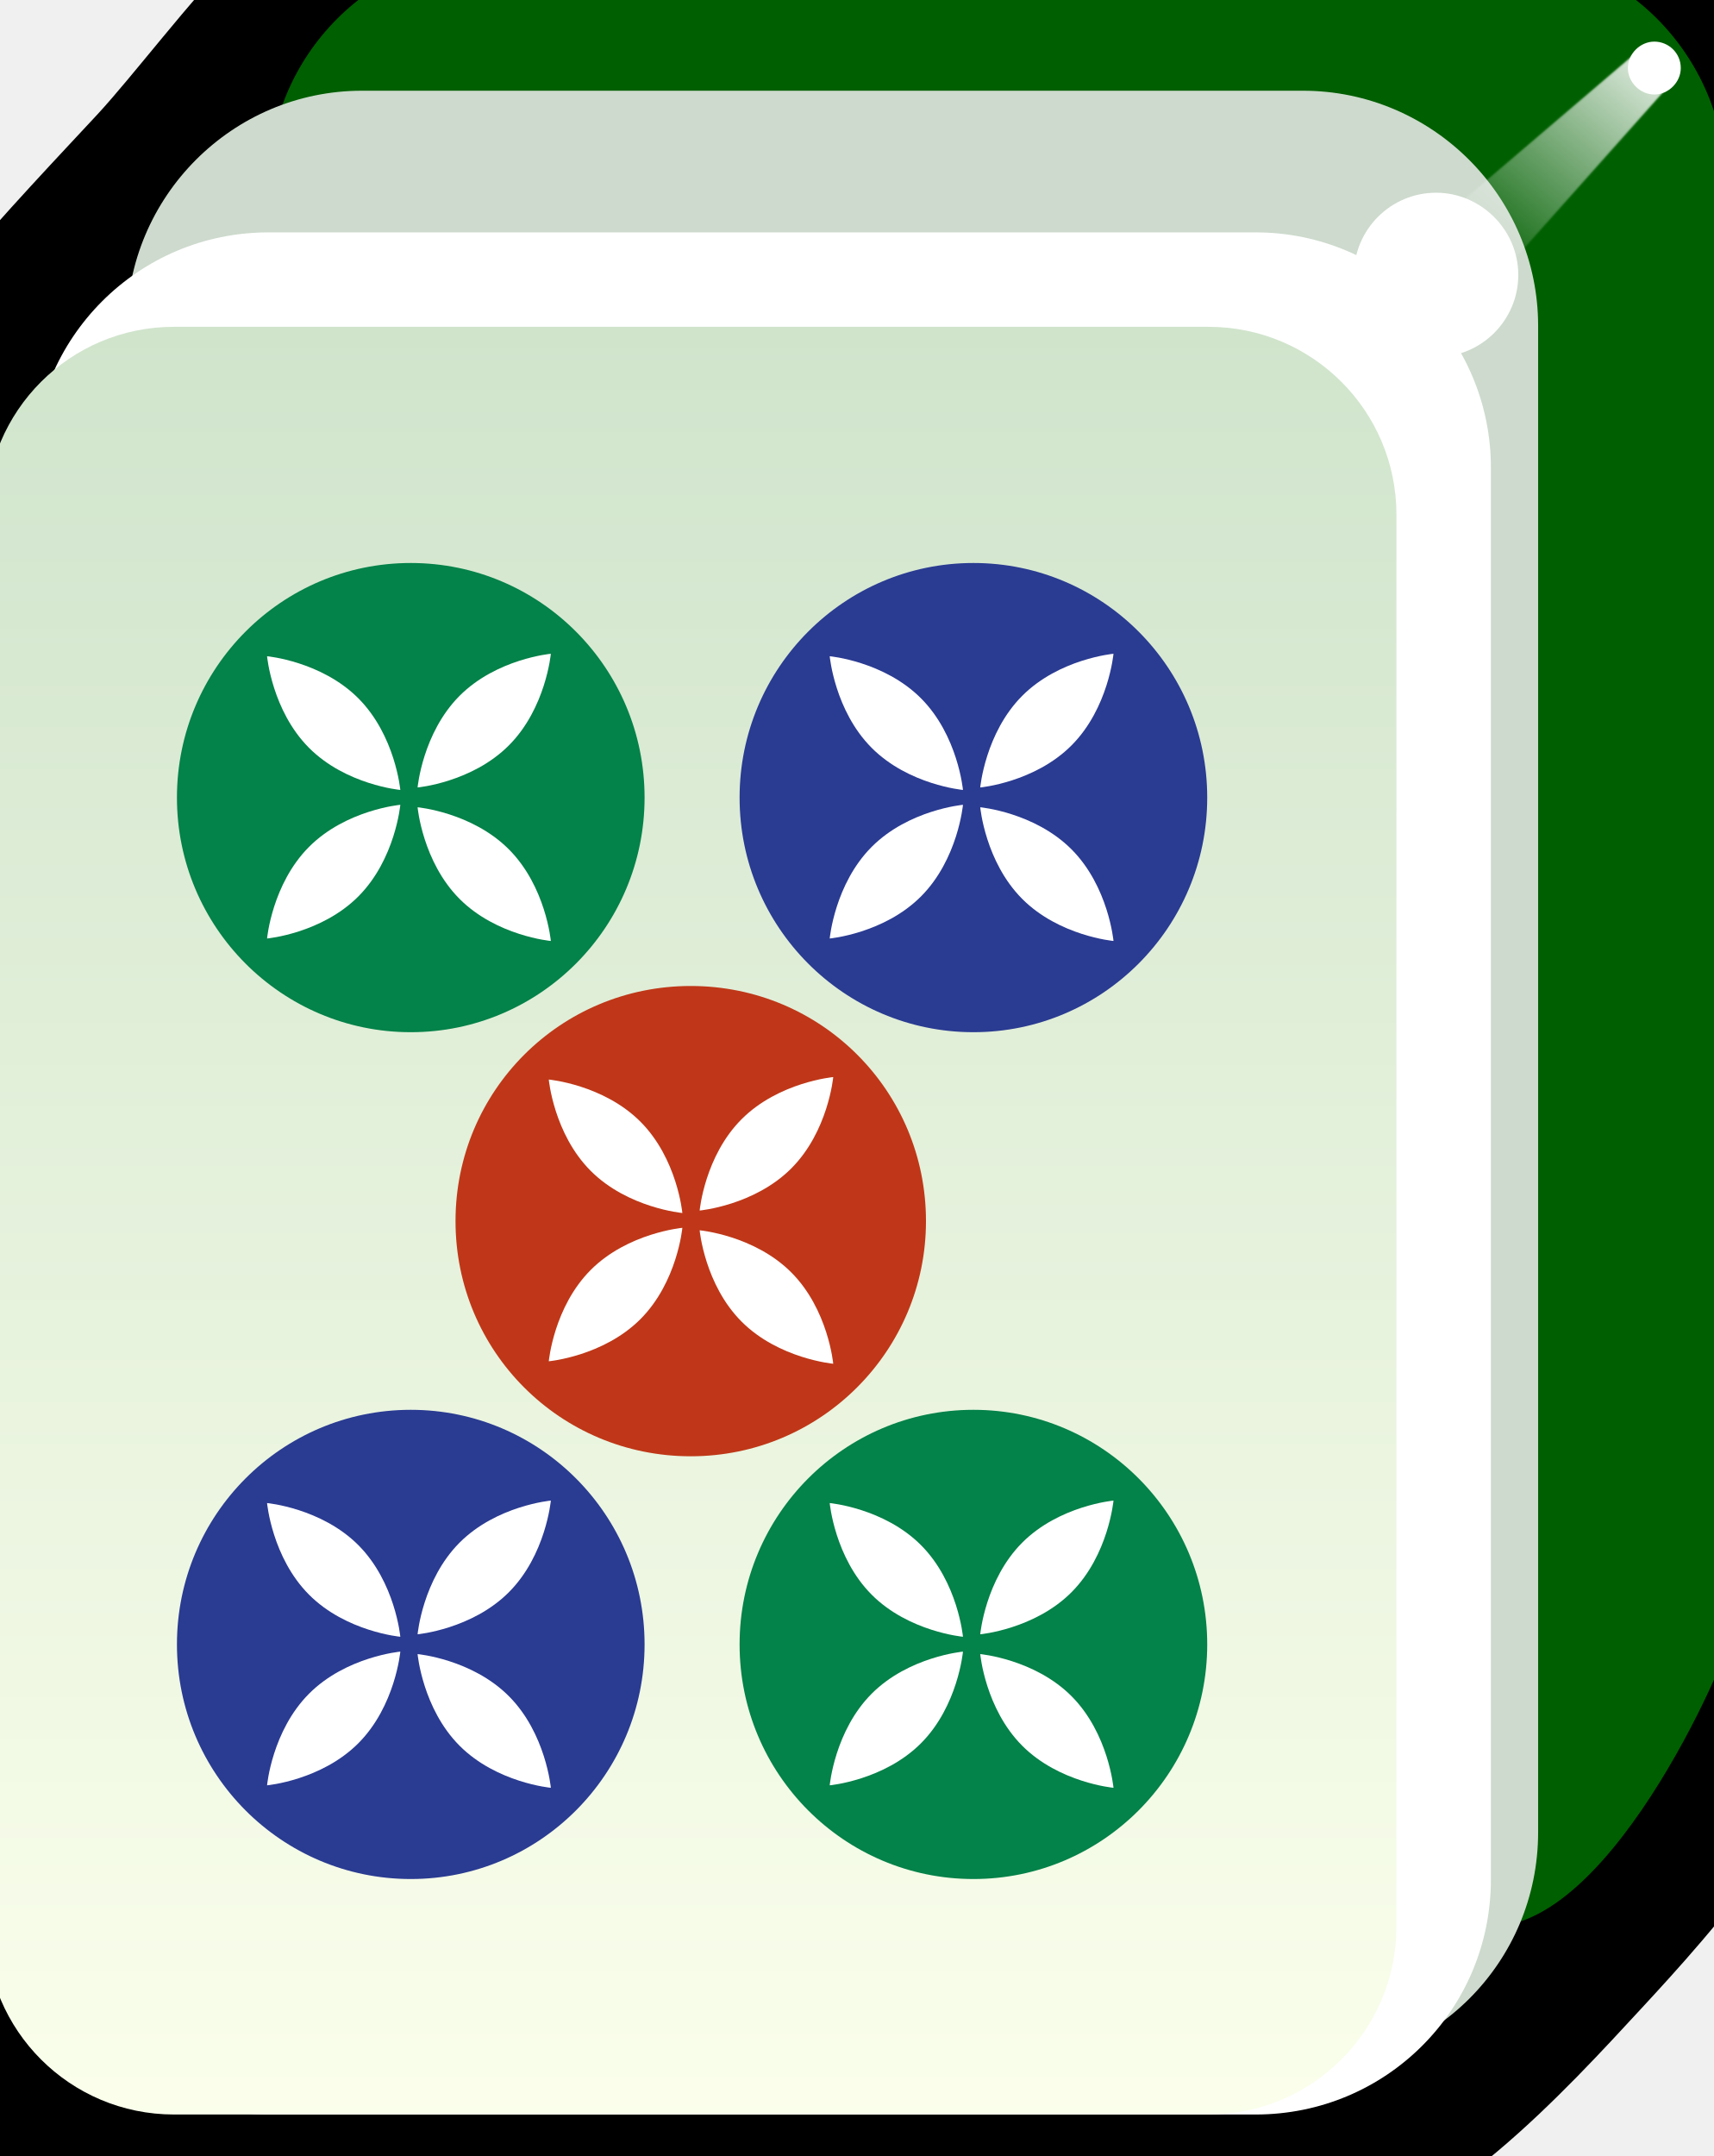
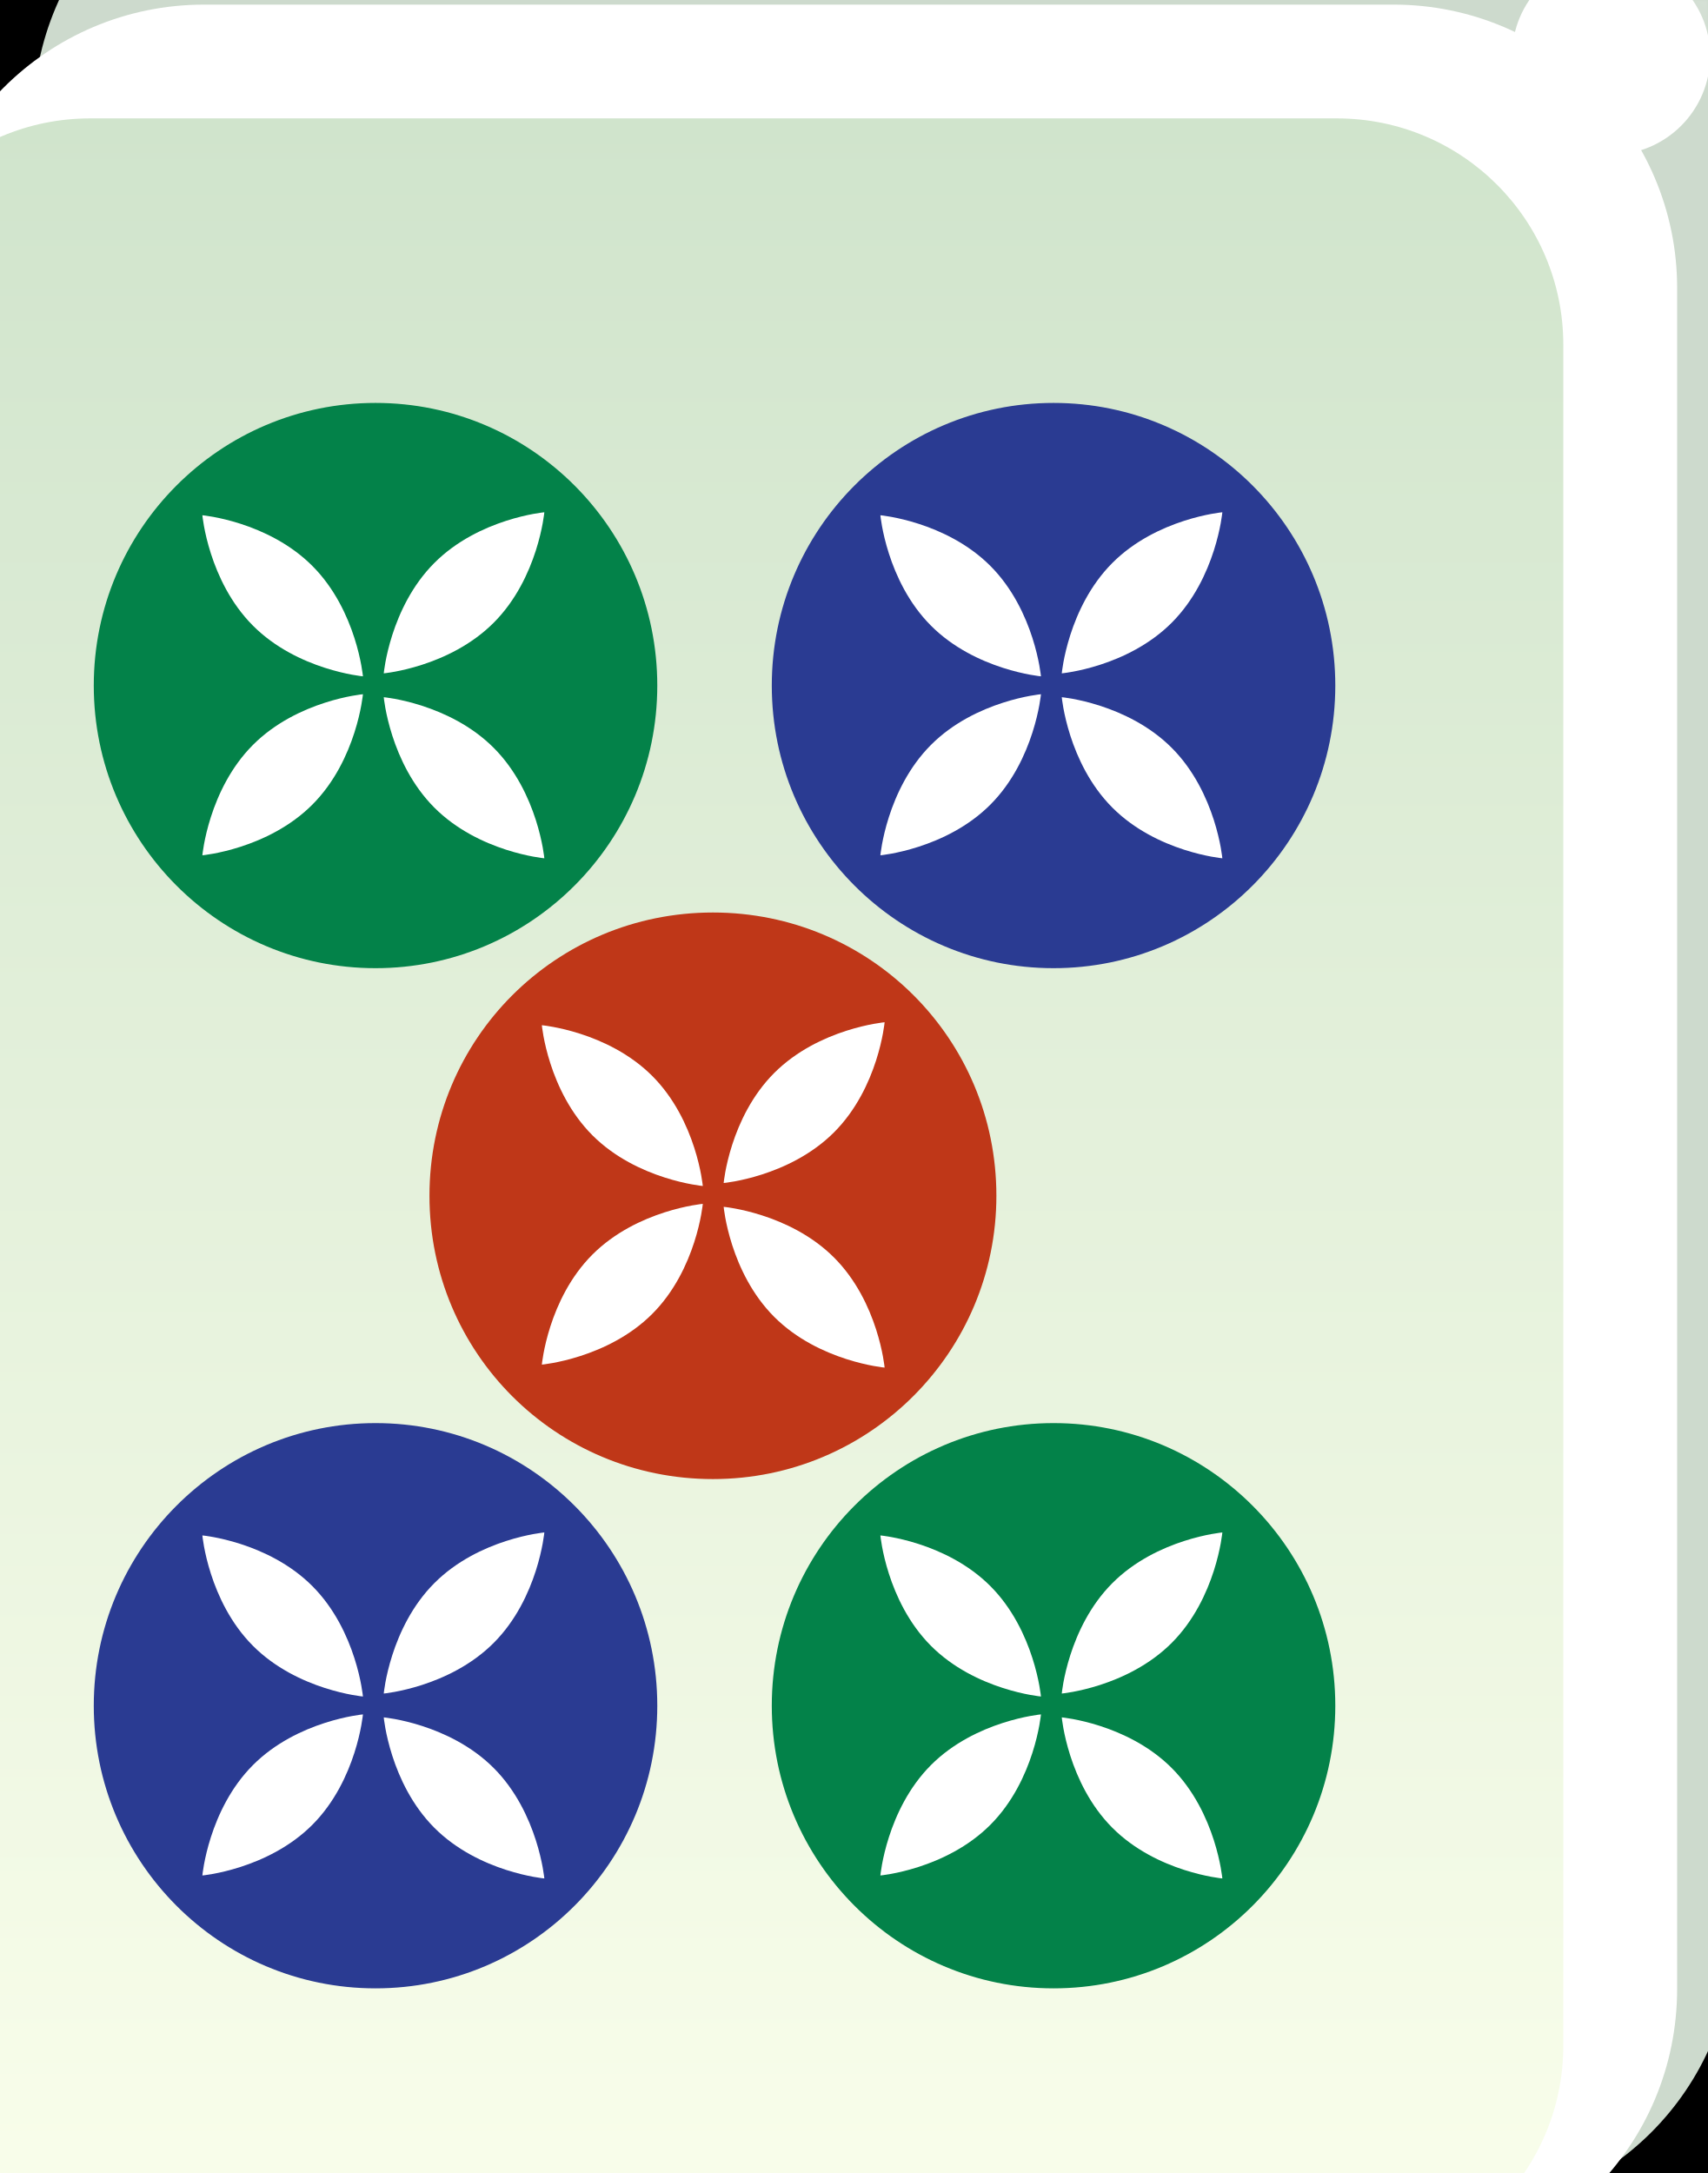
- <svg xmlns="http://www.w3.org/2000/svg" viewBox="-177.2 311.9 181.5 228.3">
+ <svg xmlns="http://www.w3.org/2000/svg" viewBox="-166.7 336.1 150.1 191.0">
  <style type="text/css">
	.st0{enable-background:new    ;}
	.st1{fill:#005F00;}
	.st2{fill:#CDDACD;}
	.st3{fill:#FFFFFF;}
	.st4{fill:url(#rect3008_1_);}
	.st5{filter:url(#filter3970-5);}
	.st6{fill:url(#SVGID_1_);}
	.st7{fill:#2A3B92;}
	.st8{fill:#038249;}
	.st9{fill:#BF3718;}
</style>
  <switch>
    <g>
      <filter width="1.217" height="1.215" color-interpolation-filters="sRGB" id="filter3970-5" x="-0.109" y="-0.108">
        <feGaussianBlur stdDeviation="0.128" id="feGaussianBlur3972-8" />
      </filter>
      <g id="g4146" transform="translate(39.76832,209.7179)">
		</g>
      <g id="g4630" transform="matrix(1.000594,0,0,1,-1.375807,203.4062)" class="st0">
        <g id="g3062">
          <path id="rect4031" d="M-131.2,90.5l46.1,0.2l68.4-0.2c22.9-0.1,36.1,15.9,36.1,40.4v154.6c0,12.3-14,27.7-21.4,35.7      s-22.1,24.3-33.6,24.3h-113c-22.9,0-41.3-5.6-41.3-30.2l-0.3-162.3c0-6.4,17.3-24.3,24.8-32.4C-158,112.6-142.7,90.4-131.2,90.5      L-131.2,90.5z" />
          <path id="rect3767" class="st1" d="M-122.4,103.2h104.5c13.8,0,24.8,11.1,24.9,24.9l0.9,152.4c0,2-12.6,32-25.8,32h-104.5      c-13.8,0-24.9-11.1-24.9-24.9V128.1C-147.3,114.3-136.2,103.2-122.4,103.2L-122.4,103.2z" />
          <path id="rect3861" class="st2" d="M-137.4,118.1h99.6c13.7,0,24.9,11.2,24.9,24.9v159.5c0,13.8-11.1,24.9-24.9,24.9h-99.6      c-13.7,0-24.9-11.2-24.9-24.9V143.1C-162.3,129.3-151.1,118.1-137.4,118.1z" />
          <path id="rect3765" class="st3" d="M-147.3,133.1h104.5c13.7,0,24.9,11.2,24.9,24.9v149.5c0,13.8-11.1,24.9-24.9,24.9h-104.5      c-13.7,0-24.9-11.2-24.9-24.9V158C-172.2,144.3-161.1,133.1-147.3,133.1z" />
          <linearGradient id="rect3008_1_" gradientUnits="userSpaceOnUse" x1="-324.883" y1="569.587" x2="-324.883" y2="531.068" gradientTransform="matrix(4.9807 0 0 -4.9841 1515.62 2981.961)">
            <stop offset="0" style="stop-color:#D0E4CC" />
            <stop offset="1" style="stop-color:#FBFFEC" />
          </linearGradient>
          <path id="rect3008" class="st4" d="M-157.3,143.1h109.5c11,0,19.9,8.9,19.9,19.9v149.5c0,11-8.9,19.9-19.9,19.9h-109.5      c-11,0-19.9-8.9-19.9-19.9V163C-177.2,152-168.3,143.1-157.3,143.1z" />
          <path id="path3932" class="st3" d="M2.2,115.7c0,1.5-1.3,2.8-2.8,2.8s-2.8-1.3-2.8-2.8s1.3-2.8,2.8-2.8S2.2,114.1,2.2,115.7z" />
          <g id="path3936" class="st5">
            <linearGradient id="SVGID_1_" gradientUnits="userSpaceOnUse" x1="-315.771" y1="590.47" x2="-318.887" y2="587.001" gradientTransform="matrix(7.1013 0 0 -6.6887 2243.616 4061.265)">
              <stop offset="0" style="stop-color:#FFFFFF" />
              <stop offset="1" style="stop-color:#FFFFFF;stop-opacity:0" />
            </linearGradient>
            <polygon class="st6" points="-2.8,114.3 -31.6,138.9 -23.4,144.9 1.8,116.6      " />
          </g>
          <path id="path3882" class="st3" d="M-15,137.6c0,4.8-3.9,8.7-8.7,8.7c-4.8,0-8.7-3.9-8.7-8.7c0,0,0,0,0,0c0-4.8,3.9-8.7,8.7-8.7      C-19,128.9-15,132.8-15,137.6C-15,137.6-15,137.6-15,137.6z" />
          <g id="g3661" transform="matrix(4.963271,0,0,4.981685,220.2854,-219.4464)" class="st0">
            <g id="g3889" transform="matrix(0.7442857,0,0,0.7442857,-33.4975,1.804561)">
              <path id="path4301" class="st7" d="M-27.6,108.8c0,3.7-3,6.7-6.7,6.7s-6.7-3-6.7-6.7s3-6.7,6.7-6.7S-27.6,105.1-27.6,108.8z" />
              <g id="g3847" transform="matrix(0.7071068,-0.7071068,0.7071068,0.7071068,-15.7195,21.11227)">
                <path id="path3849" class="st3" d="M-75.5,48.8c0,0-1.2,1-2.7,1c-1.5,0-2.7-1-2.7-1s1.2-1,2.7-1         C-76.7,47.8-75.5,48.8-75.5,48.8z" />
                <path id="path3851" class="st3" d="M-74.8,48.8c0,0,1.2-1,2.7-1c1.5,0,2.7,1,2.7,1s-1.2,1-2.7,1         C-73.6,49.8-74.8,48.8-74.8,48.8z" />
                <path id="path3853" class="st3" d="M-75.2,49.2c0,0,1,1.2,1,2.7s-1,2.7-1,2.7s-1-1.2-1-2.7S-75.2,49.2-75.2,49.2z" />
                <path id="path3855" class="st3" d="M-75.2,48.5c0,0-1-1.2-1-2.7s1-2.7,1-2.7s1,1.2,1,2.7S-75.2,48.5-75.2,48.5z" />
              </g>
            </g>
            <g id="g5324" transform="matrix(0.7442857,0,0,0.7442857,-45.4975,1.804561)">
              <path id="path5326" class="st8" d="M-27.6,108.8c0,3.7-3,6.7-6.7,6.7s-6.7-3-6.7-6.7s3-6.7,6.7-6.7S-27.6,105.1-27.6,108.8z" />
              <g id="g5328" transform="matrix(0.7071068,-0.7071068,0.7071068,0.7071068,-15.7195,21.11227)">
                <path id="path5330" class="st3" d="M-75.5,48.8c0,0-1.2,1-2.7,1c-1.5,0-2.7-1-2.7-1s1.2-1,2.7-1         C-76.7,47.8-75.5,48.8-75.5,48.8z" />
                <path id="path5332" class="st3" d="M-74.8,48.8c0,0,1.2-1,2.7-1c1.5,0,2.7,1,2.7,1s-1.2,1-2.7,1         C-73.6,49.8-74.8,48.8-74.8,48.8z" />
                <path id="path5334" class="st3" d="M-75.2,49.2c0,0,1,1.2,1,2.7s-1,2.7-1,2.7s-1-1.2-1-2.7S-75.2,49.2-75.2,49.2z" />
                <path id="path5336" class="st3" d="M-75.2,48.5c0,0-1-1.2-1-2.7c0-1.5,1-2.7,1-2.7s1,1.2,1,2.7S-75.2,48.5-75.2,48.5z" />
              </g>
            </g>
            <g id="g5340" transform="matrix(0.7442857,0,0,0.7442857,-45.4975,19.80456)">
              <path id="path5342" class="st7" d="M-27.6,108.8c0,3.7-3,6.7-6.7,6.7s-6.7-3-6.7-6.7s3-6.7,6.7-6.7S-27.6,105.1-27.6,108.8z" />
              <g id="g5344" transform="matrix(0.7071068,-0.7071068,0.7071068,0.7071068,-15.7195,21.11227)">
                <path id="path5346" class="st3" d="M-75.5,48.8c0,0-1.2,1-2.7,1c-1.5,0-2.7-1-2.7-1s1.2-1,2.7-1         C-76.7,47.8-75.5,48.8-75.5,48.8z" />
                <path id="path5348" class="st3" d="M-74.8,48.8c0,0,1.2-1,2.7-1s2.7,1,2.7,1s-1.2,1-2.7,1C-73.6,49.8-74.8,48.8-74.8,48.8z" />
                <path id="path5350" class="st3" d="M-75.2,49.2c0,0,1,1.2,1,2.7c0,1.5-1,2.7-1,2.7s-1-1.2-1-2.7         C-76.2,50.4-75.2,49.2-75.2,49.2z" />
                <path id="path5352" class="st3" d="M-75.2,48.5c0,0-1-1.2-1-2.7c0-1.5,1-2.7,1-2.7s1,1.2,1,2.7         C-74.2,47.3-75.2,48.5-75.2,48.5z" />
              </g>
            </g>
            <g id="g5354" transform="matrix(0.7442857,0,0,0.7442857,-33.4975,19.80456)">
              <path id="path5356" class="st8" d="M-27.6,108.8c0,3.7-3,6.7-6.7,6.7s-6.7-3-6.7-6.7s3-6.7,6.7-6.7S-27.6,105.1-27.6,108.8z" />
              <g id="g5358" transform="matrix(0.7071068,-0.7071068,0.7071068,0.7071068,-15.7195,21.11227)">
                <path id="path5360" class="st3" d="M-75.5,48.8c0,0-1.2,1-2.7,1c-1.5,0-2.7-1-2.7-1s1.2-1,2.7-1         C-76.7,47.8-75.5,48.8-75.5,48.8z" />
                <path id="path5362" class="st3" d="M-74.8,48.8c0,0,1.2-1,2.7-1c1.5,0,2.7,1,2.7,1s-1.2,1-2.7,1         C-73.6,49.8-74.8,48.8-74.8,48.8z" />
                <path id="path5364" class="st3" d="M-75.2,49.2c0,0,1,1.2,1,2.7s-1,2.7-1,2.7s-1-1.2-1-2.7S-75.2,49.2-75.2,49.2z" />
                <path id="path5366" class="st3" d="M-75.2,48.5c0,0-1-1.2-1-2.7c0-1.5,1-2.7,1-2.7s1,1.2,1,2.7S-75.2,48.5-75.2,48.5z" />
              </g>
            </g>
          </g>
          <g id="g3081" transform="translate(-1.0827631e-8,-4.1839844e-6)" class="st0">
            <path id="path5370" class="st9" d="M-77.7,237.8c0,13.7-11.1,24.9-24.9,24.9s-24.9-11.1-24.9-24.9s11.1-24.9,24.9-24.9       S-77.7,224-77.7,237.8z" />
            <g id="g5372" transform="matrix(2.618197,-2.616793,2.618197,2.616793,-34.10737,-87.28174)" class="st0">
              <path id="path5374" class="st3" d="M-75.5,49c0,0-1.2,1-2.7,1s-2.7-1-2.7-1s1.2-1,2.7-1S-75.5,49-75.5,49z" />
              <path id="path5376" class="st3" d="M-74.8,49c0,0,1.2-1,2.7-1s2.7,1,2.7,1s-1.2,1-2.7,1S-74.8,49-74.8,49z" />
              <path id="path5378" class="st3" d="M-75.2,49.4c0,0,1,1.2,1,2.7s-1,2.7-1,2.7s-1-1.2-1-2.7C-76.2,50.6-75.2,49.4-75.2,49.4z" />
              <path id="path5380" class="st3" d="M-75.2,48.7c0,0-1-1.2-1-2.7c0-1.5,1-2.7,1-2.7s1,1.2,1,2.7        C-74.2,47.5-75.2,48.7-75.2,48.7z" />
            </g>
          </g>
        </g>
      </g>
    </g>
  </switch>
</svg>
